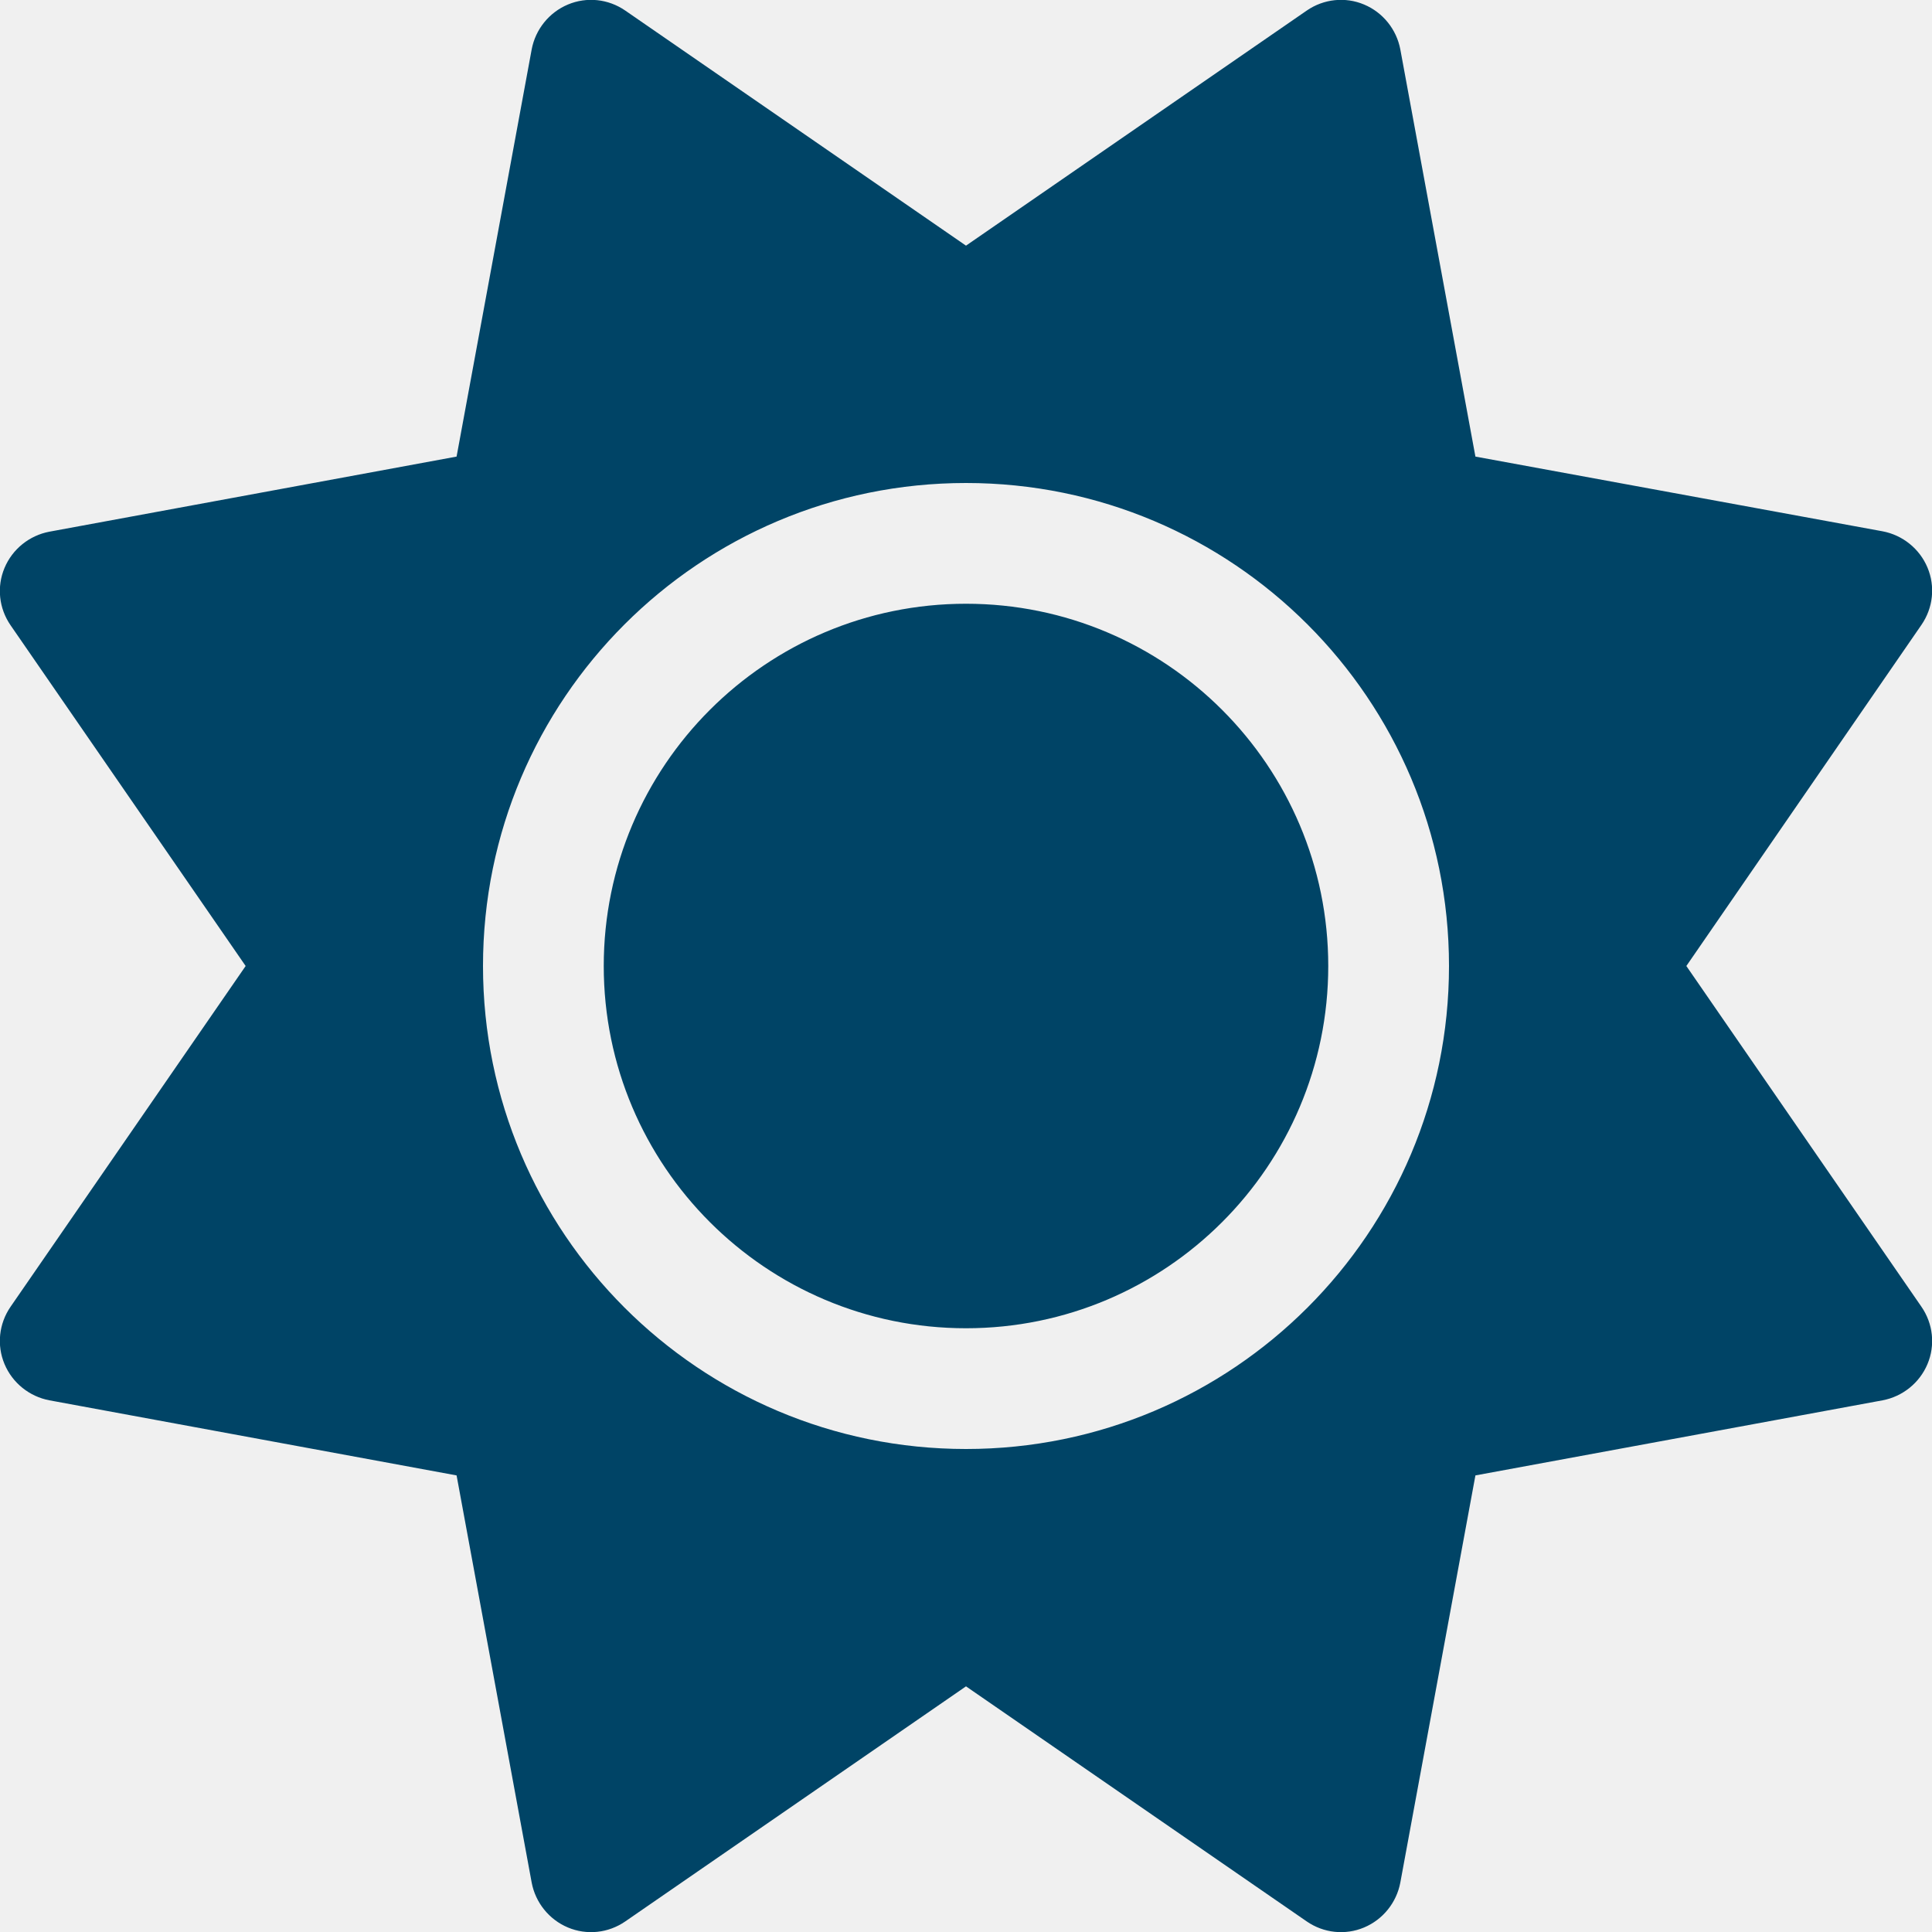
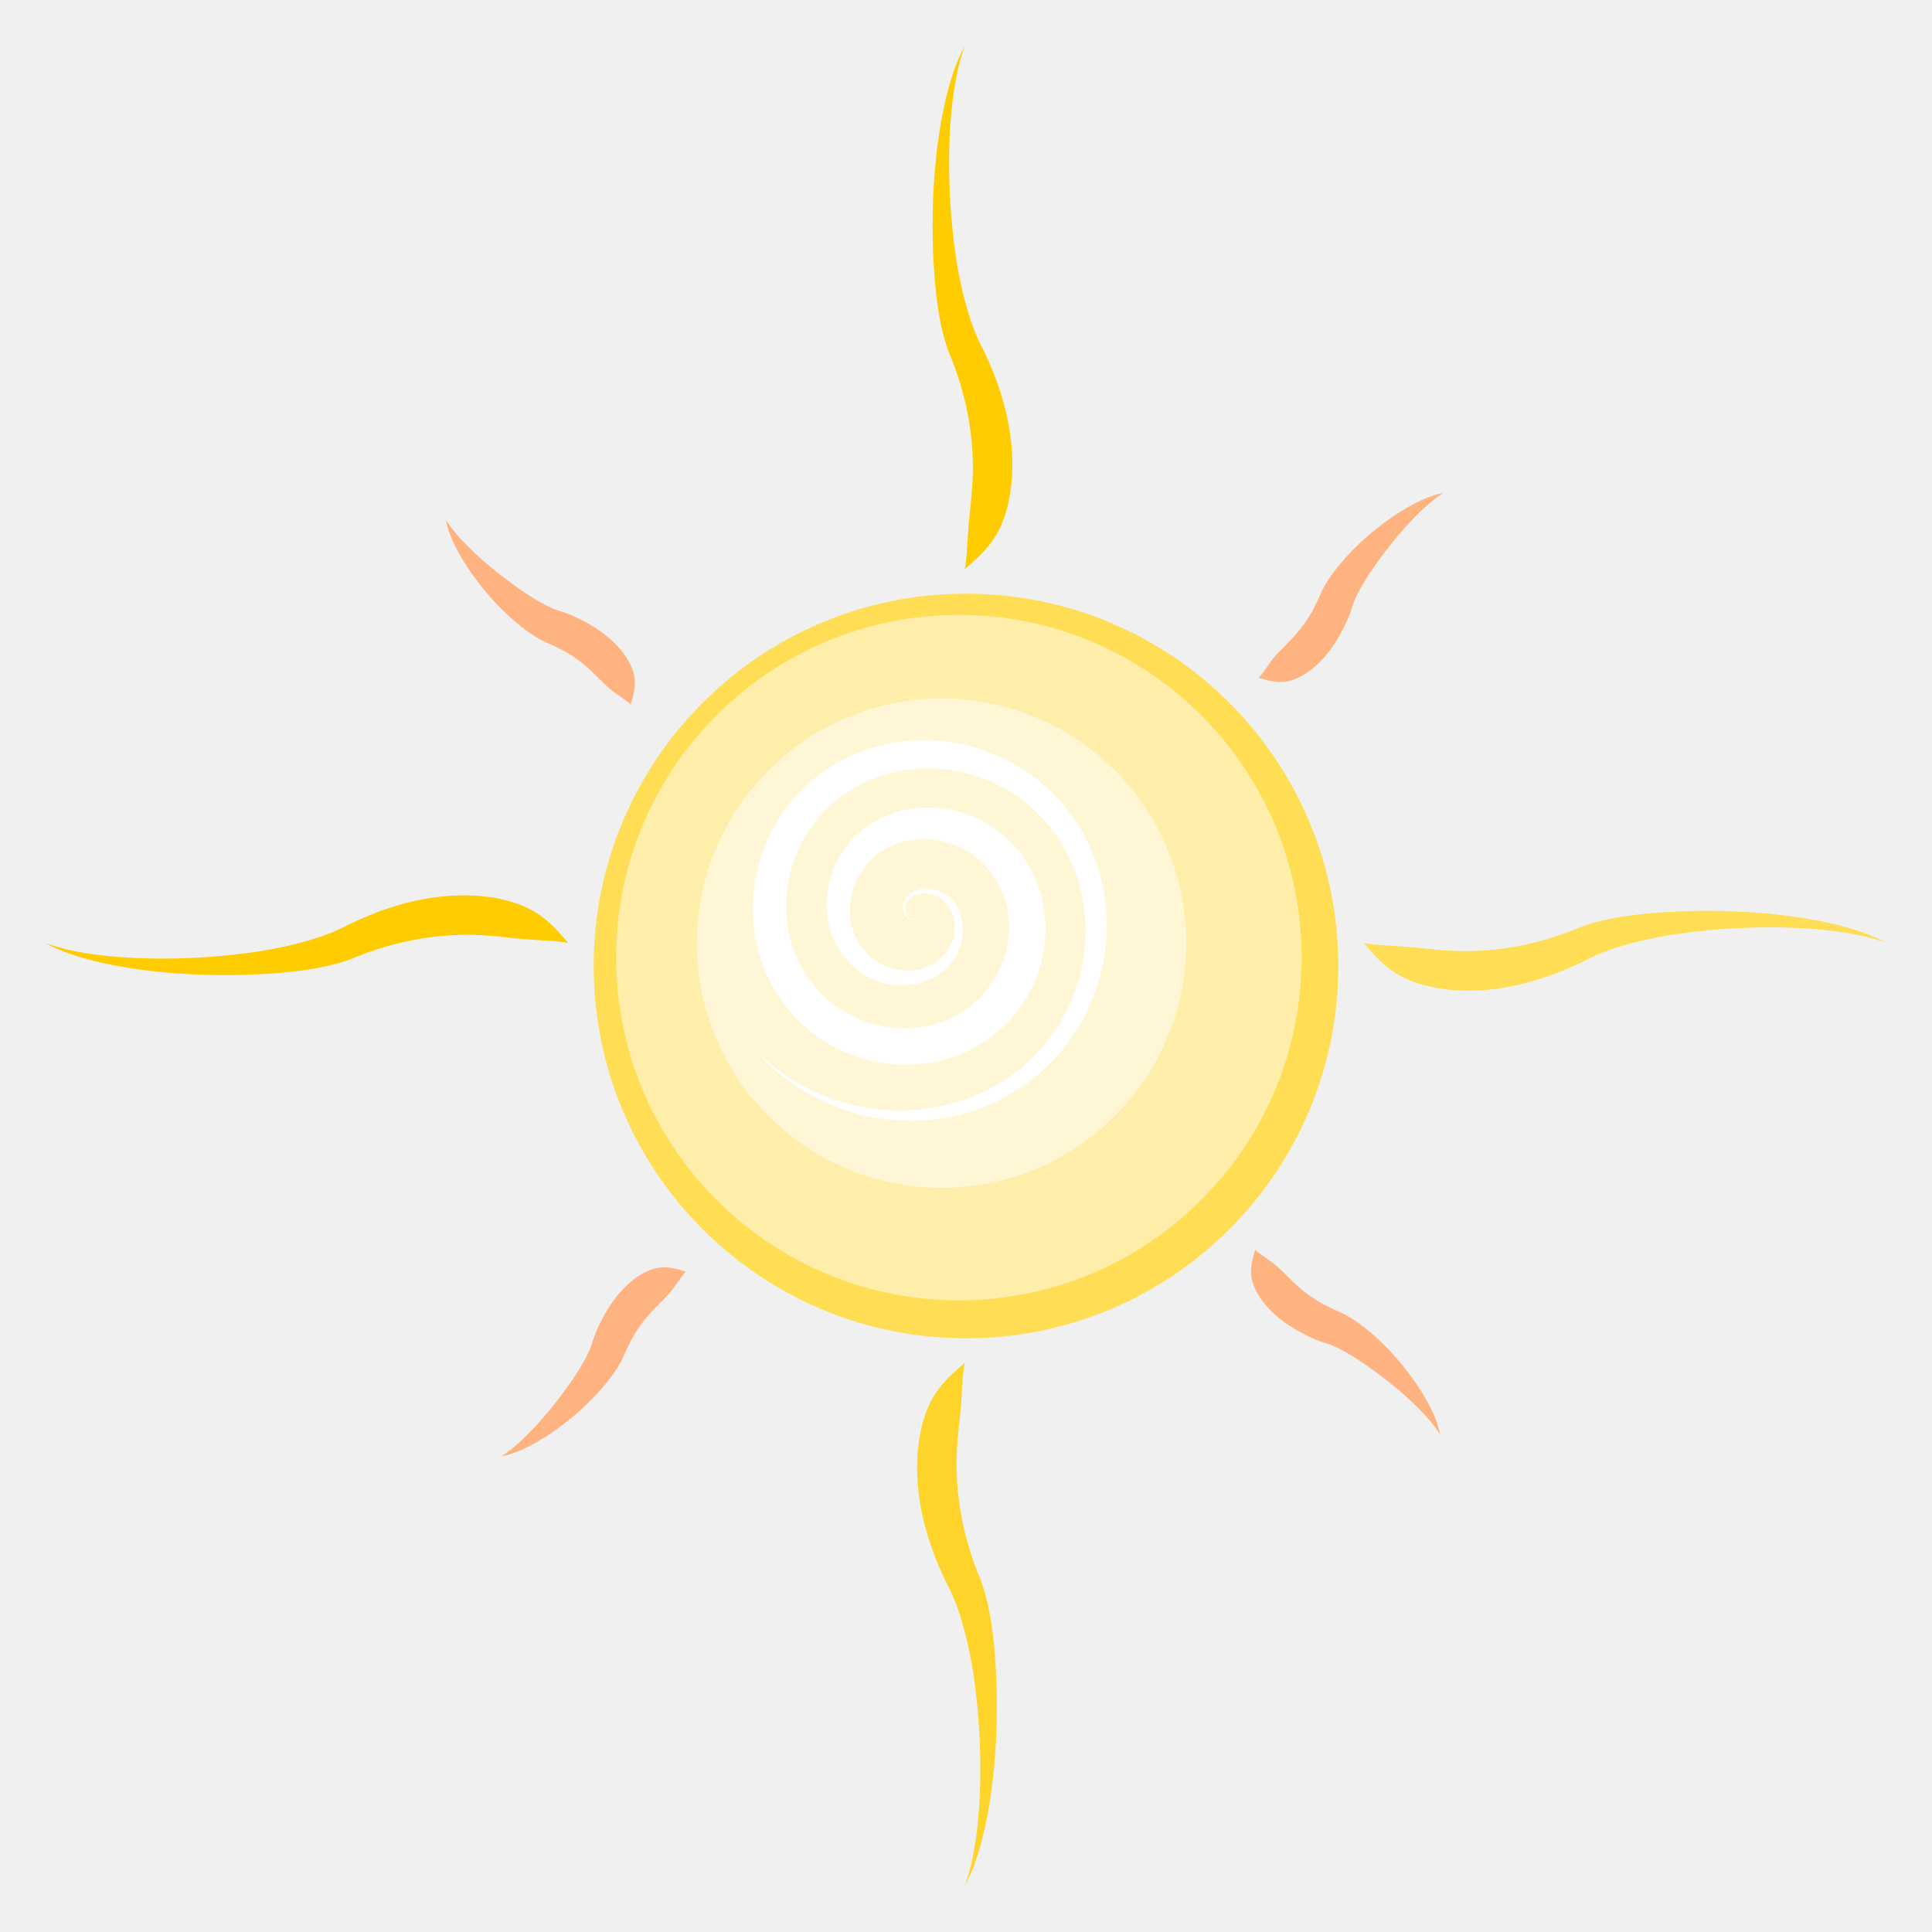
- <svg xmlns="http://www.w3.org/2000/svg" fill="hsl(200, 100%, 20%)" viewBox="0 0 512 512">
-   <path d="M361.5 1.2c5 2.1 8.6 6.6 9.6 11.9L391 121l107.9 19.8c5.3 1 9.8 4.6 11.9 9.6s1.5 10.7-1.6 15.2L446.9 256l62.3 90.3c3.1 4.5 3.7 10.2 1.6 15.2s-6.6 8.6-11.9 9.6L391 391 371.1 498.9c-1 5.3-4.6 9.8-9.6 11.9s-10.7 1.5-15.2-1.6L256 446.9l-90.3 62.3c-4.5 3.1-10.2 3.7-15.2 1.6s-8.6-6.6-9.6-11.9L121 391 13.1 371.1c-5.3-1-9.8-4.6-11.9-9.6s-1.5-10.7 1.6-15.2L65.1 256 2.8 165.7c-3.1-4.5-3.7-10.2-1.6-15.2s6.6-8.6 11.9-9.6L121 121 140.9 13.1c1-5.3 4.6-9.8 9.6-11.9s10.7-1.5 15.2 1.6L256 65.1 346.3 2.8c4.5-3.1 10.2-3.7 15.2-1.6zM352 256c0 53-43 96-96 96s-96-43-96-96s43-96 96-96s96 43 96 96zm32 0c0-70.7-57.3-128-128-128s-128 57.3-128 128s57.3 128 128 128s128-57.3 128-128z" />
+ <svg xmlns="http://www.w3.org/2000/svg" fill="hsl(200, 100%, 20%)" viewBox="0 0 512 512" version="1.1" id="svg4">
+   <defs id="defs8">
+     </defs>
+   <g id="layer1" style="display:inline">
+     <g id="g1035" transform="matrix(0.8375375,0,0,0.8375375,38.14045,30.91521)" style="display:inline">
+       <circle style="display:inline;fill:#ffdd55;stroke-width:6.844;stroke-linecap:round;paint-order:fill markers stroke" id="path448-3" cx="260.119" cy="268.746" r="117.809" />
+       <circle style="fill:#ffeeaa;stroke-width:6.3;stroke-linecap:round;paint-order:fill markers stroke" id="path448" cx="257.869" cy="266.086" r="108.445" />
+       <circle style="fill:#fff6d5;stroke:none;stroke-width:4.092;stroke-linecap:round;stroke-miterlimit:4;stroke-dasharray:none;stroke-opacity:1;paint-order:fill markers stroke" id="path4531" cx="252.393" cy="261.531" r="77.413" />
+       <path style="fill:#ffffff;fill-opacity:1;fill-rule:nonzero;stroke:none;stroke-width:9.6;stroke-linecap:round;stroke-miterlimit:4;stroke-dasharray:none" id="path929" transform="matrix(-0.4614403,-0.6469587,0.6469587,-0.4614403,208.6714,532.0048)" d="m 259.433,239.9 c -4.2e-4,-0.461 0.07,-0.895 0.245,-1.26 0.074,-0.155 0.166,-0.294 0.275,-0.416 0.102,-0.113 0.218,-0.211 0.35,-0.293 0.241,-0.15 0.534,-0.246 0.878,-0.285 0.314,-0.035 0.669,-0.021 1.054,0.046 0.7,0.121 1.487,0.413 2.199,0.838 0.328,0.196 0.632,0.416 0.888,0.648 0.248,0.225 0.441,0.452 0.564,0.665 0.423,0.631 0.722,1.279 0.909,1.937 0.183,0.642 0.259,1.293 0.241,1.946 -0.036,1.271 -0.437,2.556 -1.121,3.759 -0.67,1.179 -1.603,2.266 -2.689,3.159 -1.078,0.887 -2.277,1.56 -3.465,1.943 -2.189,0.763 -4.343,0.882 -6.36,0.53 -2.057,-0.359 -3.988,-1.209 -5.691,-2.39 -1.486,-1.031 -2.791,-2.307 -3.863,-3.721 -0.197,-0.259 -0.386,-0.524 -0.569,-0.795 -1.177,-1.747 -2.035,-3.711 -2.469,-5.747 -0.688,-2.971 -0.612,-5.885 0.079,-8.618 0.678,-2.684 1.953,-5.211 3.694,-7.442 1.713,-2.195 3.868,-4.092 6.313,-5.548 2.41,-1.436 5.075,-2.428 7.832,-2.868 3.691,-0.643 7.269,-0.388 10.593,0.57 3.297,0.95 6.374,2.6 9.071,4.791 5.362,4.356 9.102,10.746 10.085,17.675 0.662,4.382 0.293,8.62 -0.879,12.555 -1.171,3.931 -3.156,7.595 -5.77,10.804 -5.247,6.442 -12.899,10.906 -21.25,12.083 -5.131,0.743 -10.106,0.308 -14.736,-1.054 -4.655,-1.369 -9.001,-3.688 -12.814,-6.74 -3.357,-2.687 -6.286,-5.93 -8.643,-9.568 -2.953,-4.558 -5.088,-9.869 -5.937,-15.651 -0.865,-5.897 -0.431,-11.751 1.175,-17.329 1.563,-5.427 4.236,-10.59 7.873,-15.182 7.082,-8.944 17.694,-15.539 29.876,-17.286 6.969,-0.991 13.81,-0.426 20.245,1.441 6.424,1.864 12.441,5.028 17.728,9.228 5.302,4.211 9.831,9.434 13.276,15.354 3.473,5.967 5.828,12.611 6.794,19.618 1.108,8.121 0.385,16.012 -1.771,23.343 -2.204,7.494 -5.904,14.405 -10.692,20.4 -4.928,6.172 -10.975,11.335 -17.708,15.224 -6.993,4.038 -14.673,6.675 -22.649,7.736 -9.417,1.237 -18.411,0.306 -26.591,-2.125 -8.736,-2.597 -16.567,-6.907 -23.199,-12.222 -7.244,-5.805 -13.023,-12.769 -17.278,-20.167 -4.821,-8.382 -7.634,-17.204 -8.763,-25.833 -0.564,-4.375 -0.702,-8.553 -0.529,-12.488 0.271,-6.159 1.31,-12.044 2.93,-17.564 2.972,-10.128 7.879,-18.995 13.661,-26.347 6.866,-8.73 14.871,-15.236 22.688,-19.849 11.3,-6.669 22.038,-9.284 29.429,-10.273 -7.385,0.601 -18.34,2.464 -30.362,8.571 -8.277,4.205 -17.006,10.434 -24.66,19.131 -6.464,7.345 -12.16,16.46 -15.807,27.162 -1.989,5.835 -3.363,12.133 -3.886,18.797 -0.334,4.256 -0.335,8.8 0.131,13.58 0.906,9.472 3.662,19.274 8.686,28.696 4.432,8.312 10.605,16.249 18.485,22.958 7.232,6.157 15.902,11.278 25.763,14.505 9.244,3.024 19.552,4.378 30.454,3.211 9.301,-0.983 18.333,-3.812 26.619,-8.315 7.971,-4.331 15.215,-10.198 21.196,-17.323 5.812,-6.924 10.435,-15.046 13.294,-24.017 2.801,-8.79 3.9,-18.376 2.742,-28.319 -1,-8.673 -3.726,-16.936 -7.857,-24.39 -4.094,-7.388 -9.56,-13.965 -16.054,-19.33 -6.478,-5.351 -13.984,-9.498 -22.145,-12.016 -8.197,-2.529 -17.012,-3.404 -26.034,-2.245 -16,2.04 -29.961,10.47 -39.342,22.079 -4.836,5.985 -8.474,12.826 -10.63,20.149 -2.223,7.551 -2.848,15.534 -1.681,23.567 1.168,8.041 4.14,15.355 8.211,21.561 3.249,4.952 7.298,9.349 11.954,12.97 5.292,4.116 11.384,7.241 17.978,9.022 6.582,1.778 13.623,2.203 20.777,0.964 11.921,-2.092 22.26,-8.835 29.041,-18.037 3.396,-4.608 5.904,-9.847 7.253,-15.452 1.355,-5.633 1.527,-11.588 0.292,-17.575 -2.055,-9.698 -7.878,-17.95 -15.405,-23.174 -3.826,-2.656 -8.121,-4.554 -12.658,-5.494 -4.592,-0.952 -9.386,-0.912 -14.153,0.266 -3.665,0.943 -7.03,2.59 -9.936,4.703 -2.95,2.146 -5.451,4.79 -7.358,7.735 -1.943,2.999 -3.274,6.316 -3.856,9.77 -0.594,3.529 -0.4,7.164 0.676,10.738 0.795,2.522 2.07,4.834 3.638,6.817 0.244,0.309 0.496,0.61 0.754,0.903 1.407,1.596 3.068,3.008 4.923,4.118 2.128,1.274 4.517,2.15 7.03,2.433 2.479,0.279 5.052,-0.022 7.583,-1.049 1.441,-0.613 2.802,-1.542 3.966,-2.658 1.177,-1.129 2.163,-2.46 2.843,-3.884 0.697,-1.46 1.068,-3.011 1.005,-4.546 -0.032,-0.787 -0.178,-1.562 -0.445,-2.312 -0.274,-0.768 -0.671,-1.502 -1.194,-2.193 -0.236,-0.289 -0.537,-0.551 -0.86,-0.778 -0.337,-0.238 -0.714,-0.449 -1.101,-0.627 -0.834,-0.383 -1.728,-0.617 -2.516,-0.665 -0.435,-0.026 -0.836,0.003 -1.192,0.088 -0.391,0.094 -0.717,0.252 -0.975,0.468 -0.14,0.117 -0.258,0.248 -0.354,0.392 -0.104,0.154 -0.183,0.321 -0.241,0.496 -0.134,0.409 -0.151,0.863 -0.103,1.317 z" />
+     </g>
+     <path style="fill:#ffcc00;fill-rule:nonzero;stroke:none;stroke-width:6.711;stroke-linecap:round;stroke-linejoin:miter;stroke-miterlimit:4;stroke-dasharray:none;stroke-opacity:1" d="m 255.663,12.215 c -0.855,1.55 -2.095,4.102 -3.369,8.053 -0.904,2.801 -1.761,6.107 -2.514,9.965 -1.409,7.219 -2.22,15.192 -2.512,22.989 -0.183,4.897 -0.145,9.28 -0.009,12.917 0.141,3.787 0.373,7.14 0.65,9.981 0.34,3.492 0.806,6.842 1.467,9.963 0.501,2.367 1.189,4.954 2.145,7.394 0.115,0.293 0.235,0.589 0.359,0.886 2.735,6.663 5.386,15.856 5.862,26.079 0.253,5.44 -0.138,9.855 -0.586,13.98 -0.098,0.898 -0.195,1.765 -0.273,2.548 -0.552,5.508 -0.615,11.389 -1.22,13.846 1.947,-1.806 6.836,-5.284 9.605,-11.503 0.38,-0.854 0.744,-1.804 1.079,-2.839 1.486,-4.594 2.226,-10.281 1.852,-16.591 -0.709,-11.973 -5.102,-22.289 -8.566,-29.095 -0.11,-0.213 -0.217,-0.429 -0.322,-0.648 -0.881,-1.846 -1.669,-3.979 -2.336,-6.054 -0.868,-2.699 -1.681,-5.765 -2.375,-8.995 -0.57,-2.655 -1.138,-5.788 -1.617,-9.429 -0.46,-3.494 -0.895,-7.7 -1.169,-12.482 -0.437,-7.603 -0.396,-15.436 0.23,-22.626 0.334,-3.836 0.805,-7.161 1.355,-9.999 0.776,-4.006 1.64,-6.681 2.263,-8.338 z" id="path1628" />
+     <path style="fill:#ffdd55;fill-rule:nonzero;stroke:none;stroke-width:6.711;stroke-linecap:round;stroke-linejoin:miter;stroke-miterlimit:4;stroke-dasharray:none;stroke-opacity:1" d="m 499.999,249.901 c -1.55,-0.855 -4.101,-2.095 -8.053,-3.369 -2.801,-0.904 -6.107,-1.761 -9.965,-2.514 -7.219,-1.409 -15.192,-2.22 -22.989,-2.512 -4.897,-0.183 -9.28,-0.145 -12.917,-0.009 -3.787,0.141 -7.14,0.373 -9.981,0.65 -3.492,0.34 -6.842,0.806 -9.963,1.467 -2.367,0.501 -4.954,1.189 -7.394,2.145 -0.293,0.115 -0.589,0.235 -0.886,0.359 -6.663,2.735 -15.856,5.386 -26.079,5.862 -5.44,0.253 -9.855,-0.138 -13.98,-0.586 -0.898,-0.098 -1.765,-0.195 -2.548,-0.273 -5.508,-0.552 -11.389,-0.615 -13.846,-1.22 1.806,1.947 5.284,6.836 11.503,9.605 0.854,0.38 1.804,0.744 2.839,1.079 4.594,1.486 10.281,2.226 16.591,1.852 11.973,-0.709 22.289,-5.102 29.095,-8.566 0.213,-0.11 0.429,-0.217 0.648,-0.322 1.846,-0.881 3.979,-1.669 6.054,-2.336 2.699,-0.868 5.765,-1.681 8.995,-2.375 2.655,-0.57 5.788,-1.138 9.429,-1.617 3.494,-0.46 7.7,-0.895 12.482,-1.169 7.603,-0.437 15.436,-0.396 22.626,0.23 3.836,0.334 7.161,0.805 9.999,1.355 4.006,0.776 6.681,1.64 8.338,2.263 z" id="path1628-6" />
+     <path style="fill:#ffd42a;fill-rule:nonzero;stroke:none;stroke-width:6.711;stroke-linecap:round;stroke-linejoin:miter;stroke-miterlimit:4;stroke-dasharray:none;stroke-opacity:1" d="m 255.663,499.785 c 0.855,-1.55 2.095,-4.101 3.369,-8.053 0.904,-2.801 1.761,-6.107 2.514,-9.965 1.409,-7.219 2.22,-15.192 2.512,-22.989 0.183,-4.897 0.145,-9.28 0.009,-12.917 -0.141,-3.787 -0.373,-7.14 -0.65,-9.981 -0.34,-3.492 -0.806,-6.842 -1.467,-9.963 -0.501,-2.367 -1.189,-4.954 -2.145,-7.394 -0.115,-0.293 -0.235,-0.589 -0.359,-0.886 -2.735,-6.663 -5.386,-15.856 -5.862,-26.079 -0.253,-5.44 0.138,-9.855 0.586,-13.98 0.098,-0.898 0.195,-1.765 0.273,-2.548 0.552,-5.508 0.615,-11.389 1.22,-13.846 -1.947,1.806 -6.836,5.284 -9.605,11.503 -0.38,0.854 -0.744,1.804 -1.079,2.839 -1.486,4.594 -2.226,10.281 -1.852,16.591 0.709,11.973 5.102,22.289 8.566,29.095 0.11,0.213 0.217,0.429 0.322,0.648 0.881,1.846 1.669,3.979 2.336,6.054 0.868,2.699 1.681,5.765 2.375,8.995 0.57,2.655 1.138,5.788 1.617,9.429 0.46,3.494 0.895,7.7 1.169,12.482 0.437,7.603 0.396,15.436 -0.23,22.626 -0.334,3.836 -0.805,7.161 -1.355,9.999 -0.776,4.006 -1.64,6.681 -2.263,8.338 z" id="path1628-5" />
+     <path style="fill:#ffcc00;fill-rule:nonzero;stroke:none;stroke-width:6.711;stroke-linecap:round;stroke-linejoin:miter;stroke-miterlimit:4;stroke-dasharray:none;stroke-opacity:1" d="m 12.001,249.901 c 1.55,0.855 4.102,2.095 8.053,3.369 2.801,0.904 6.107,1.761 9.965,2.514 7.219,1.409 15.192,2.22 22.989,2.512 4.897,0.183 9.28,0.145 12.917,0.009 3.787,-0.141 7.14,-0.373 9.981,-0.65 3.492,-0.34 6.842,-0.806 9.963,-1.467 2.367,-0.501 4.954,-1.189 7.394,-2.145 0.293,-0.115 0.589,-0.235 0.886,-0.359 6.663,-2.735 15.856,-5.386 26.079,-5.862 5.44,-0.253 9.855,0.138 13.98,0.586 0.898,0.098 1.765,0.195 2.548,0.273 5.508,0.552 11.389,0.615 13.846,1.22 -1.806,-1.947 -5.284,-6.836 -11.503,-9.605 -0.854,-0.38 -1.804,-0.744 -2.839,-1.079 -4.594,-1.486 -10.281,-2.226 -16.591,-1.852 -11.973,0.709 -22.289,5.102 -29.095,8.566 -0.213,0.11 -0.429,0.217 -0.648,0.322 -1.846,0.881 -3.979,1.669 -6.054,2.336 -2.699,0.868 -5.765,1.681 -8.995,2.375 -2.655,0.57 -5.788,1.138 -9.429,1.617 -3.494,0.46 -7.7,0.895 -12.482,1.169 -7.603,0.437 -15.436,0.396 -22.626,-0.23 -3.836,-0.334 -7.161,-0.805 -9.999,-1.355 -4.006,-0.776 -6.681,-1.64 -8.338,-2.263 z" id="path1628-5-5" />
+     <path style="fill:#ffb380;fill-rule:nonzero;stroke:none;stroke-width:3.356;stroke-linecap:round;stroke-linejoin:miter;stroke-miterlimit:4;stroke-dasharray:none;stroke-opacity:1" d="m 118.146,137.724 c 0.162,0.904 0.478,2.311 1.253,4.276 0.551,1.398 1.296,2.98 2.282,4.742 1.792,3.204 4.138,6.572 6.741,9.725 1.519,1.84 3.032,3.495 4.437,4.894 1.274,1.268 2.552,2.446 3.808,3.512 1.416,1.201 2.829,2.28 4.202,3.193 1.374,0.914 2.776,1.706 4.155,2.282 1.425,0.631 2.909,1.336 4.382,2.126 2.149,1.152 4.257,2.66 6.264,4.419 1.754,1.537 3.276,3.157 4.662,4.492 0.292,0.281 0.58,0.55 0.864,0.8 1.967,1.733 5.024,3.519 5.953,4.54 0.342,-1.451 1.727,-4.77 0.766,-8.343 -0.129,-0.481 -0.3,-0.979 -0.51,-1.489 -1.025,-2.487 -2.876,-4.975 -5.285,-7.179 -2.687,-2.459 -5.665,-4.22 -8.372,-5.593 -1.887,-0.957 -3.773,-1.704 -5.59,-2.269 -0.784,-0.22 -1.783,-0.613 -2.967,-1.19 -1.166,-0.568 -2.463,-1.291 -3.859,-2.151 -1.234,-0.76 -2.537,-1.623 -3.884,-2.573 -1.502,-1.059 -3.146,-2.26 -4.925,-3.652 -3.038,-2.377 -5.93,-4.895 -8.417,-7.371 -1.357,-1.351 -2.486,-2.583 -3.408,-3.684 -1.296,-1.547 -2.087,-2.719 -2.551,-3.51 z" id="path1628-5-5-9" />
+     <path style="display:inline;fill:#ffb380;fill-rule:nonzero;stroke:none;stroke-width:3.356;stroke-linecap:round;stroke-linejoin:miter;stroke-miterlimit:4;stroke-dasharray:none;stroke-opacity:1" d="m 382.551,130.634 c -0.904,0.162 -2.311,0.478 -4.276,1.253 -1.398,0.551 -2.98,1.296 -4.742,2.282 -3.204,1.792 -6.572,4.138 -9.725,6.741 -1.84,1.519 -3.495,3.032 -4.894,4.437 -1.268,1.274 -2.446,2.552 -3.512,3.808 -1.201,1.416 -2.28,2.829 -3.193,4.202 -0.914,1.374 -1.706,2.776 -2.282,4.155 -0.631,1.425 -1.336,2.909 -2.126,4.382 -1.152,2.149 -2.66,4.257 -4.419,6.264 -1.537,1.754 -3.157,3.276 -4.492,4.662 -0.281,0.292 -0.55,0.58 -0.8,0.864 -1.733,1.967 -3.519,5.024 -4.54,5.953 1.451,0.342 4.77,1.727 8.343,0.766 0.481,-0.129 0.979,-0.3 1.489,-0.51 2.487,-1.025 4.975,-2.876 7.179,-5.285 2.459,-2.687 4.22,-5.665 5.593,-8.372 0.957,-1.887 1.704,-3.773 2.269,-5.59 0.22,-0.784 0.613,-1.783 1.19,-2.967 0.568,-1.166 1.291,-2.463 2.151,-3.859 0.76,-1.234 1.623,-2.537 2.573,-3.884 1.059,-1.502 2.26,-3.146 3.652,-4.925 2.377,-3.038 4.895,-5.93 7.371,-8.417 1.351,-1.357 2.583,-2.486 3.684,-3.408 1.547,-1.296 2.719,-2.087 3.51,-2.551 z" id="path1628-5-5-9-7" />
+     <path style="display:inline;fill:#ffb380;fill-rule:nonzero;stroke:none;stroke-width:3.356;stroke-linecap:round;stroke-linejoin:miter;stroke-miterlimit:4;stroke-dasharray:none;stroke-opacity:1" d="m 381.646,380.196 c -0.162,-0.904 -0.478,-2.311 -1.253,-4.276 -0.551,-1.398 -1.296,-2.98 -2.282,-4.742 -1.792,-3.204 -4.138,-6.572 -6.741,-9.725 -1.519,-1.84 -3.032,-3.495 -4.437,-4.894 -1.274,-1.268 -2.552,-2.446 -3.808,-3.512 -1.416,-1.201 -2.829,-2.28 -4.202,-3.193 -1.374,-0.914 -2.776,-1.706 -4.155,-2.282 -1.425,-0.631 -2.909,-1.336 -4.382,-2.126 -2.149,-1.152 -4.257,-2.66 -6.264,-4.419 -1.754,-1.537 -3.276,-3.157 -4.662,-4.492 -0.292,-0.281 -0.58,-0.55 -0.864,-0.8 -1.967,-1.733 -5.024,-3.519 -5.953,-4.54 -0.342,1.451 -1.727,4.77 -0.766,8.343 0.129,0.481 0.3,0.979 0.51,1.489 1.025,2.487 2.876,4.975 5.285,7.179 2.687,2.459 5.665,4.22 8.372,5.593 1.887,0.957 3.773,1.704 5.59,2.269 0.784,0.22 1.783,0.613 2.967,1.19 1.166,0.568 2.463,1.291 3.859,2.151 1.234,0.76 2.537,1.623 3.884,2.573 1.502,1.059 3.146,2.26 4.925,3.652 3.038,2.377 5.93,4.895 8.417,7.371 1.357,1.351 2.486,2.583 3.408,3.684 1.296,1.547 2.087,2.719 2.551,3.51 z" id="path1628-5-5-9-7-3" />
+     <path style="display:inline;fill:#ffb380;fill-rule:nonzero;stroke:none;stroke-width:3.356;stroke-linecap:round;stroke-linejoin:miter;stroke-miterlimit:4;stroke-dasharray:none;stroke-opacity:1" d="m 132.764,385.97 c 0.904,-0.162 2.311,-0.478 4.276,-1.253 1.398,-0.551 2.98,-1.296 4.742,-2.282 3.204,-1.792 6.572,-4.138 9.725,-6.741 1.84,-1.519 3.495,-3.032 4.894,-4.437 1.268,-1.274 2.446,-2.552 3.512,-3.808 1.201,-1.416 2.28,-2.829 3.193,-4.202 0.914,-1.374 1.706,-2.776 2.282,-4.155 0.631,-1.425 1.336,-2.909 2.126,-4.382 1.152,-2.149 2.66,-4.257 4.419,-6.264 1.537,-1.754 3.157,-3.276 4.492,-4.662 0.281,-0.292 0.55,-0.58 0.8,-0.864 1.733,-1.967 3.519,-5.024 4.54,-5.953 -1.451,-0.342 -4.77,-1.727 -8.343,-0.766 -0.481,0.129 -0.979,0.3 -1.489,0.51 -2.487,1.025 -4.975,2.876 -7.179,5.285 -2.459,2.687 -4.22,5.665 -5.593,8.372 -0.957,1.887 -1.704,3.773 -2.269,5.59 -0.22,0.784 -0.613,1.783 -1.19,2.967 -0.568,1.166 -1.291,2.463 -2.151,3.859 -0.76,1.234 -1.623,2.537 -2.573,3.884 -1.059,1.502 -2.26,3.146 -3.652,4.925 -2.377,3.038 -4.895,5.93 -7.371,8.417 -1.351,1.357 -2.583,2.486 -3.684,3.408 -1.547,1.296 -2.719,2.087 -3.51,2.551 z" id="path1628-5-5-9-7-3-6" />
+   </g>
</svg>
